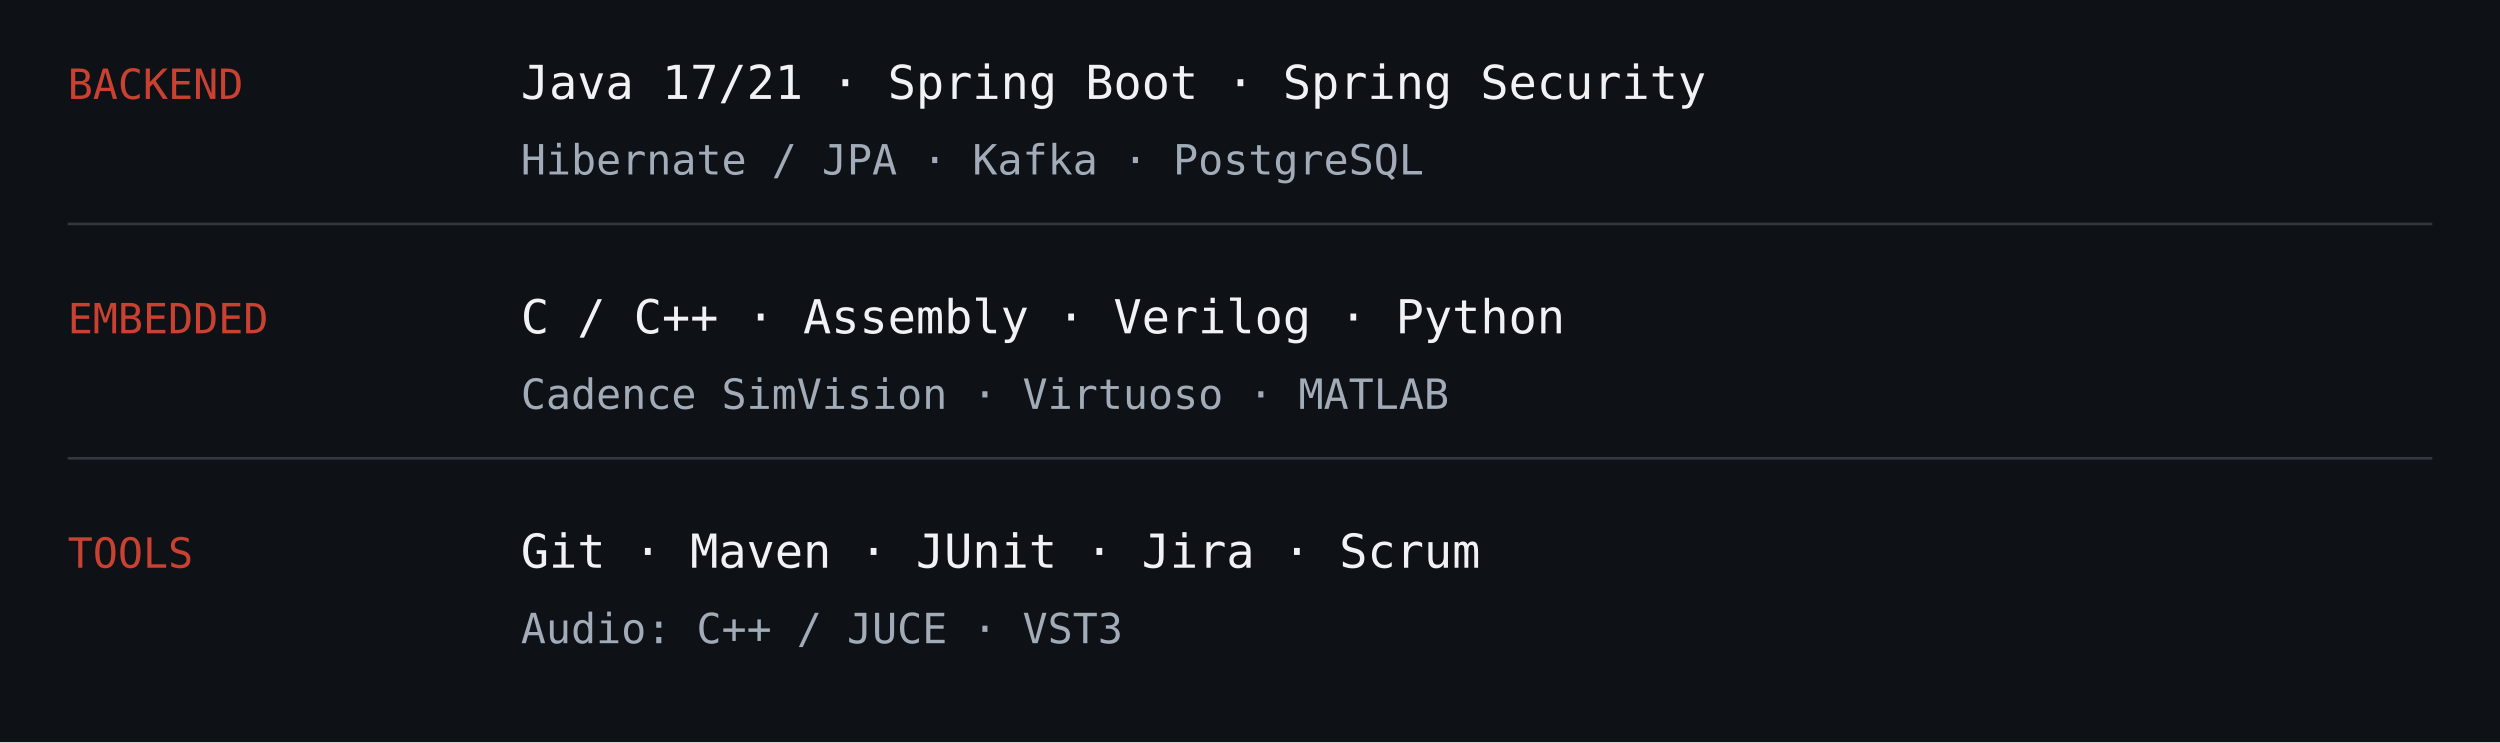
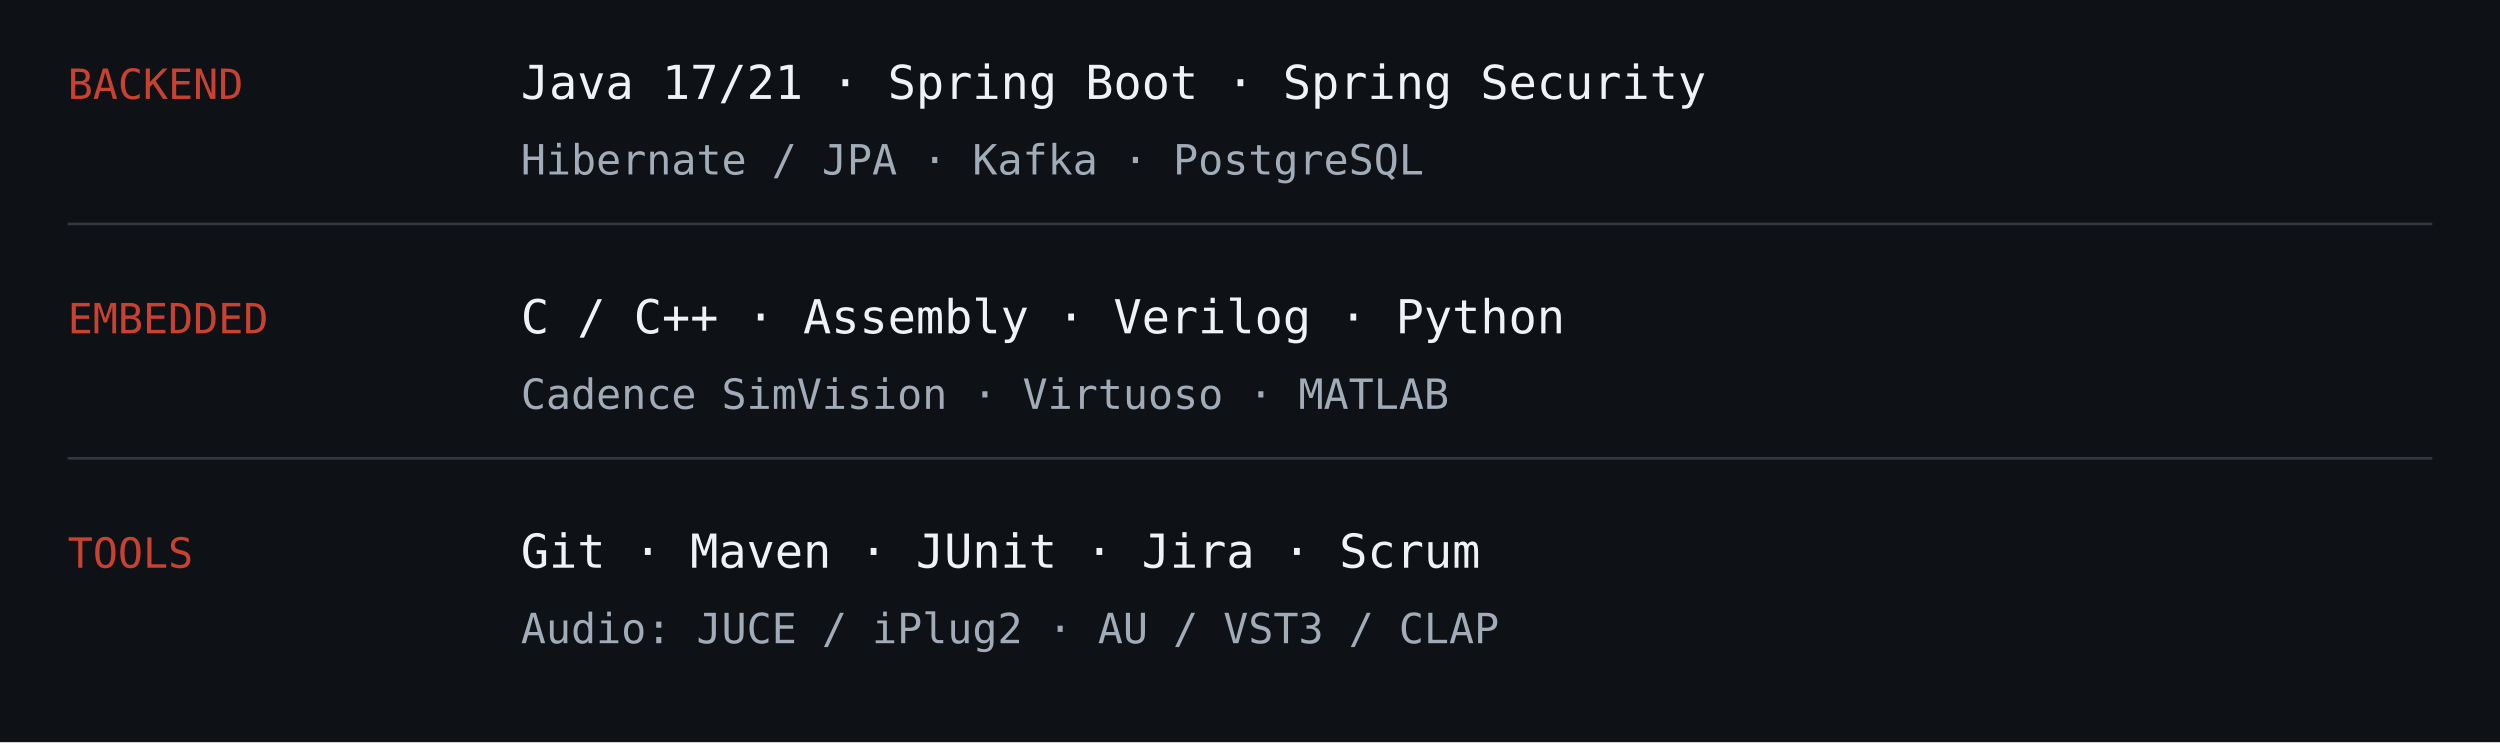
<svg xmlns="http://www.w3.org/2000/svg" width="960" height="285" viewBox="0 0 960 285">
  <rect width="100%" height="100%" fill="#0e1116" />
  <text x="26" y="38" fill="#c84131" font-family="Consolas, monospace" font-size="16">BACKEND</text>
  <text x="200" y="38" fill="#f0f2f5" font-family="Consolas, monospace" font-size="18">Java 17/21 · Spring Boot · Spring Security</text>
  <text x="200" y="67" fill="#a2acb8" font-family="Consolas, monospace" font-size="16">Hibernate / JPA · Kafka · PostgreSQL</text>
  <path d="M26 86 H934" stroke="#a2acb8" opacity=".25" />
  <text x="26" y="128" fill="#c84131" font-family="Consolas, monospace" font-size="16">EMBEDDED</text>
  <text x="200" y="128" fill="#f0f2f5" font-family="Consolas, monospace" font-size="18">C / C++ · Assembly · Verilog · Python</text>
  <text x="200" y="157" fill="#a2acb8" font-family="Consolas, monospace" font-size="16">Cadence SimVision · Virtuoso · MATLAB</text>
  <path d="M26 176 H934" stroke="#a2acb8" opacity=".25" />
  <text x="26" y="218" fill="#c84131" font-family="Consolas, monospace" font-size="16">TOOLS</text>
  <text x="200" y="218" fill="#f0f2f5" font-family="Consolas, monospace" font-size="18">Git · Maven · JUnit · Jira · Scrum</text>
-   <text x="200" y="247" fill="#a2acb8" font-family="Consolas, monospace" font-size="16">Audio: C++ / JUCE · VST3</text>
+   <text x="200" y="247" fill="#a2acb8" font-family="Consolas, monospace" font-size="16">Audio: JUCE / iPlug2 · AU / VST3 / CLAP</text>
</svg>
